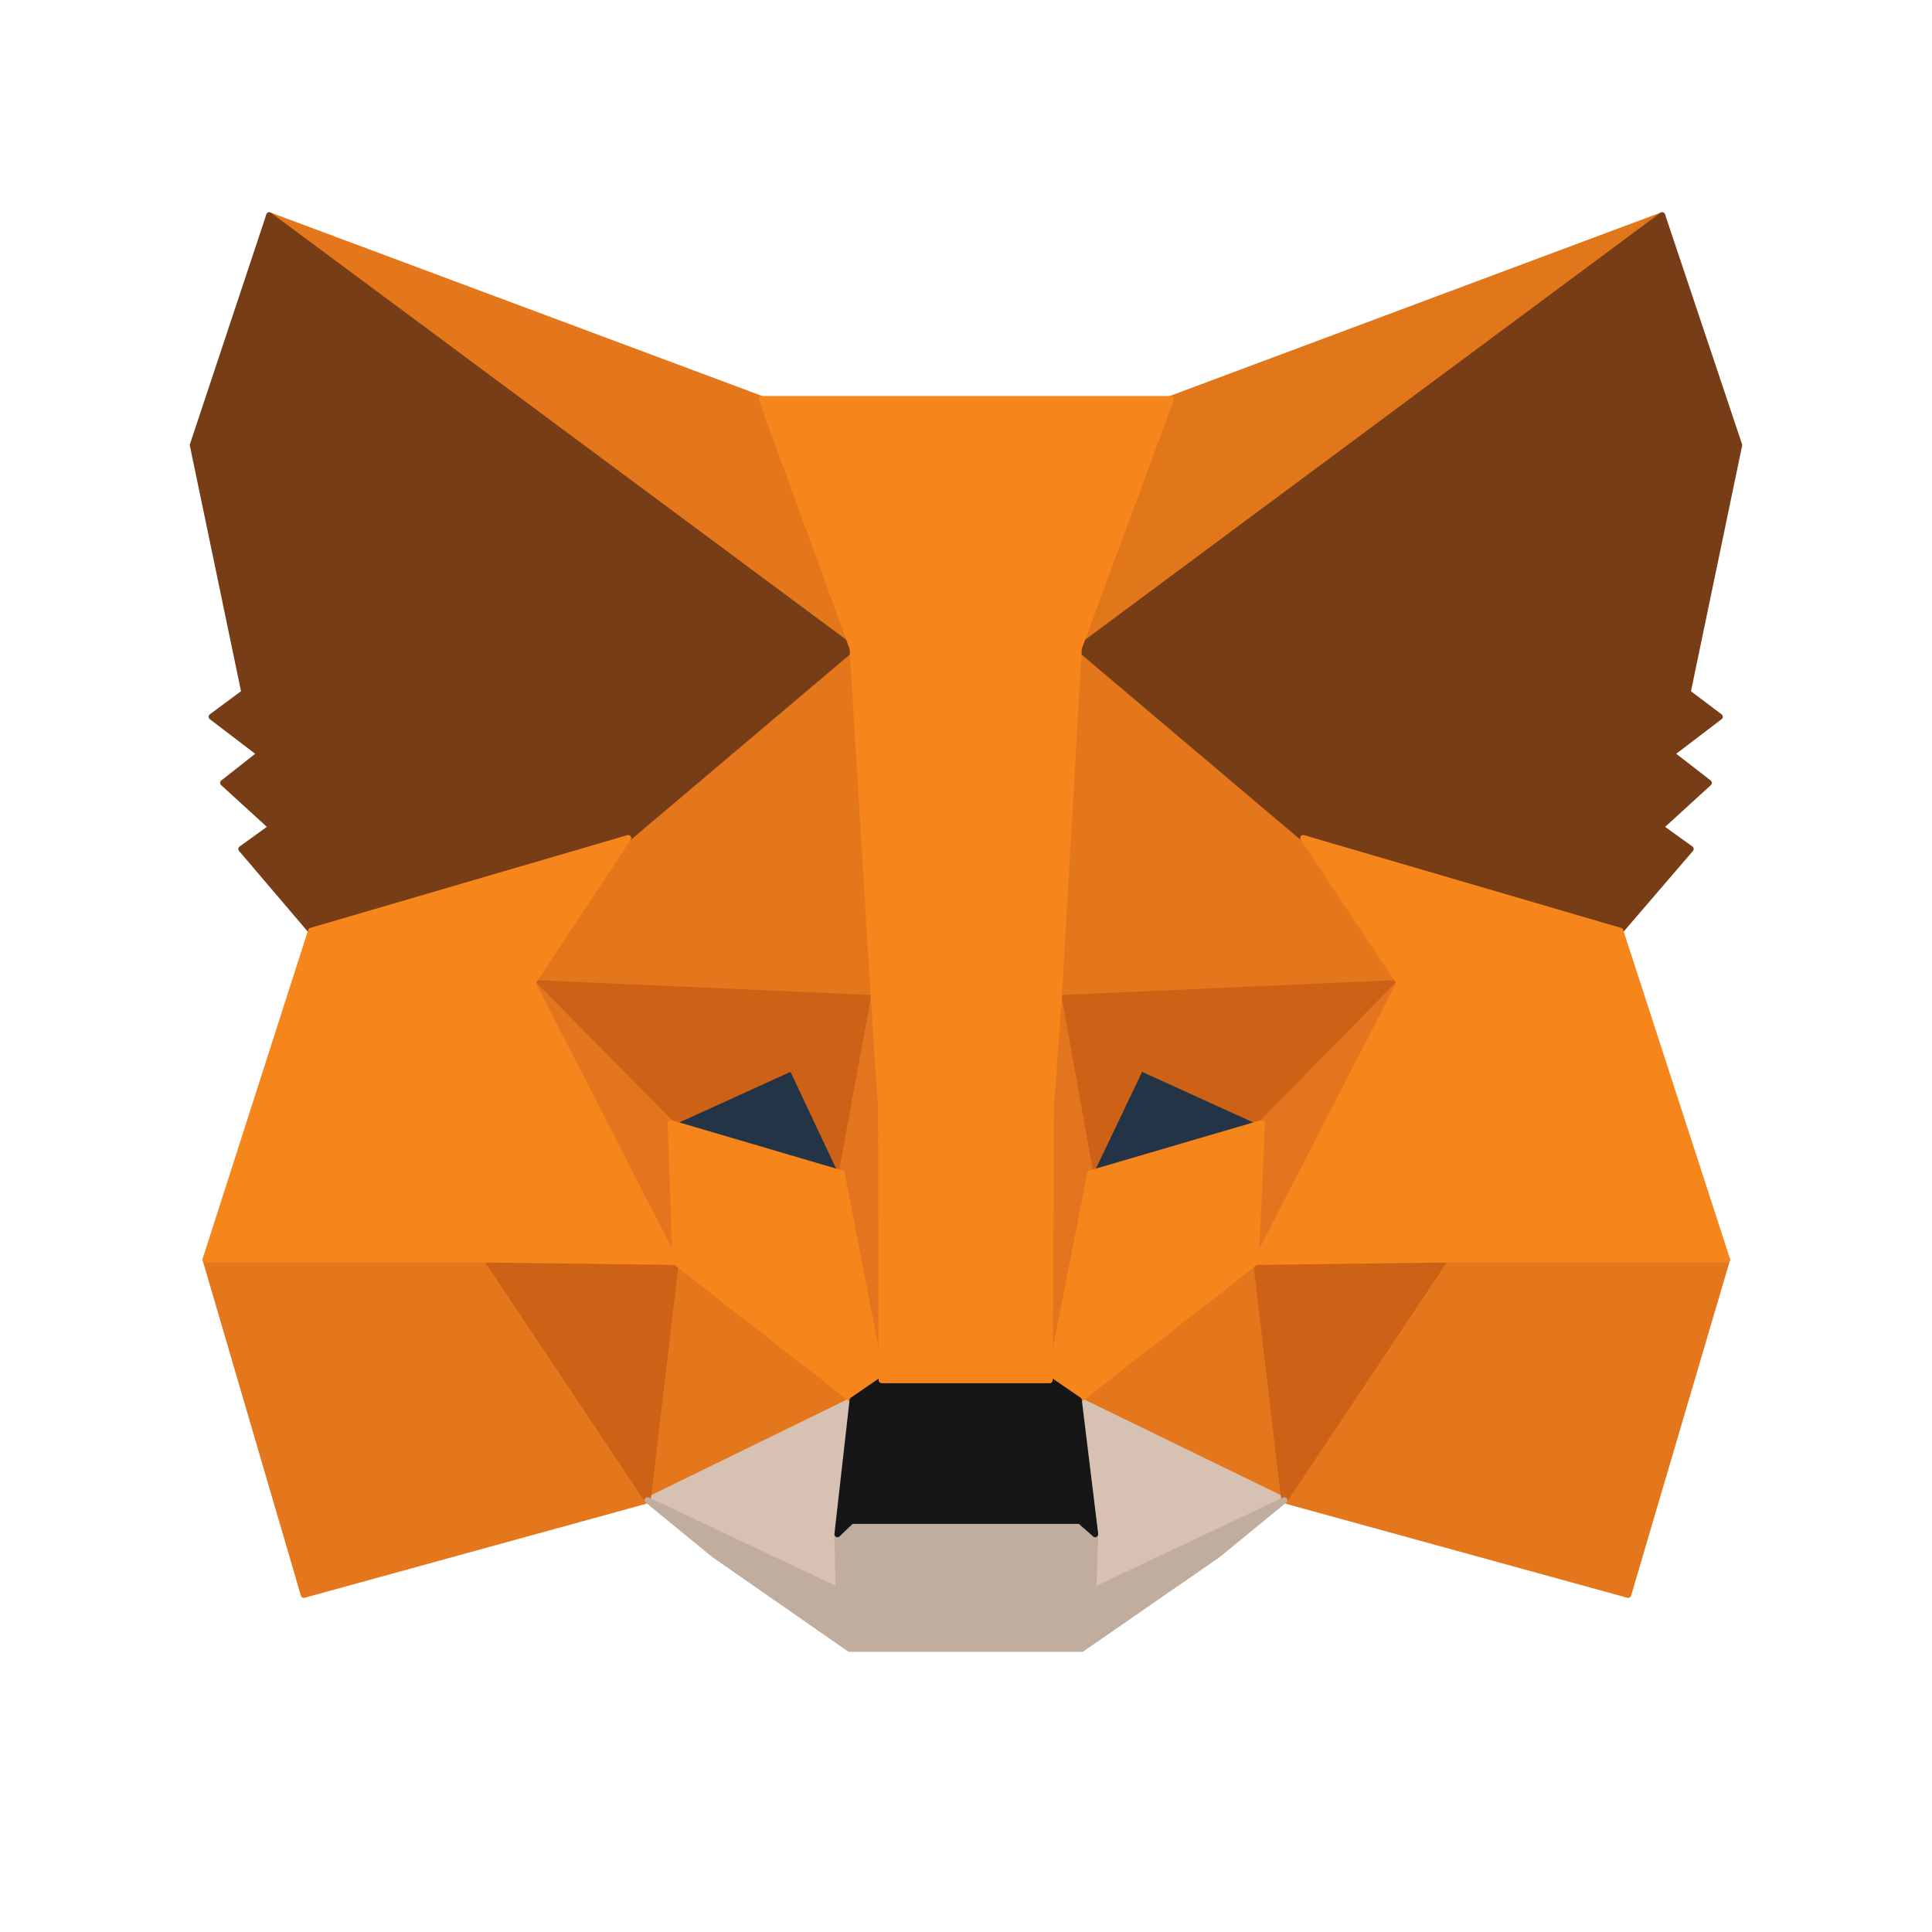
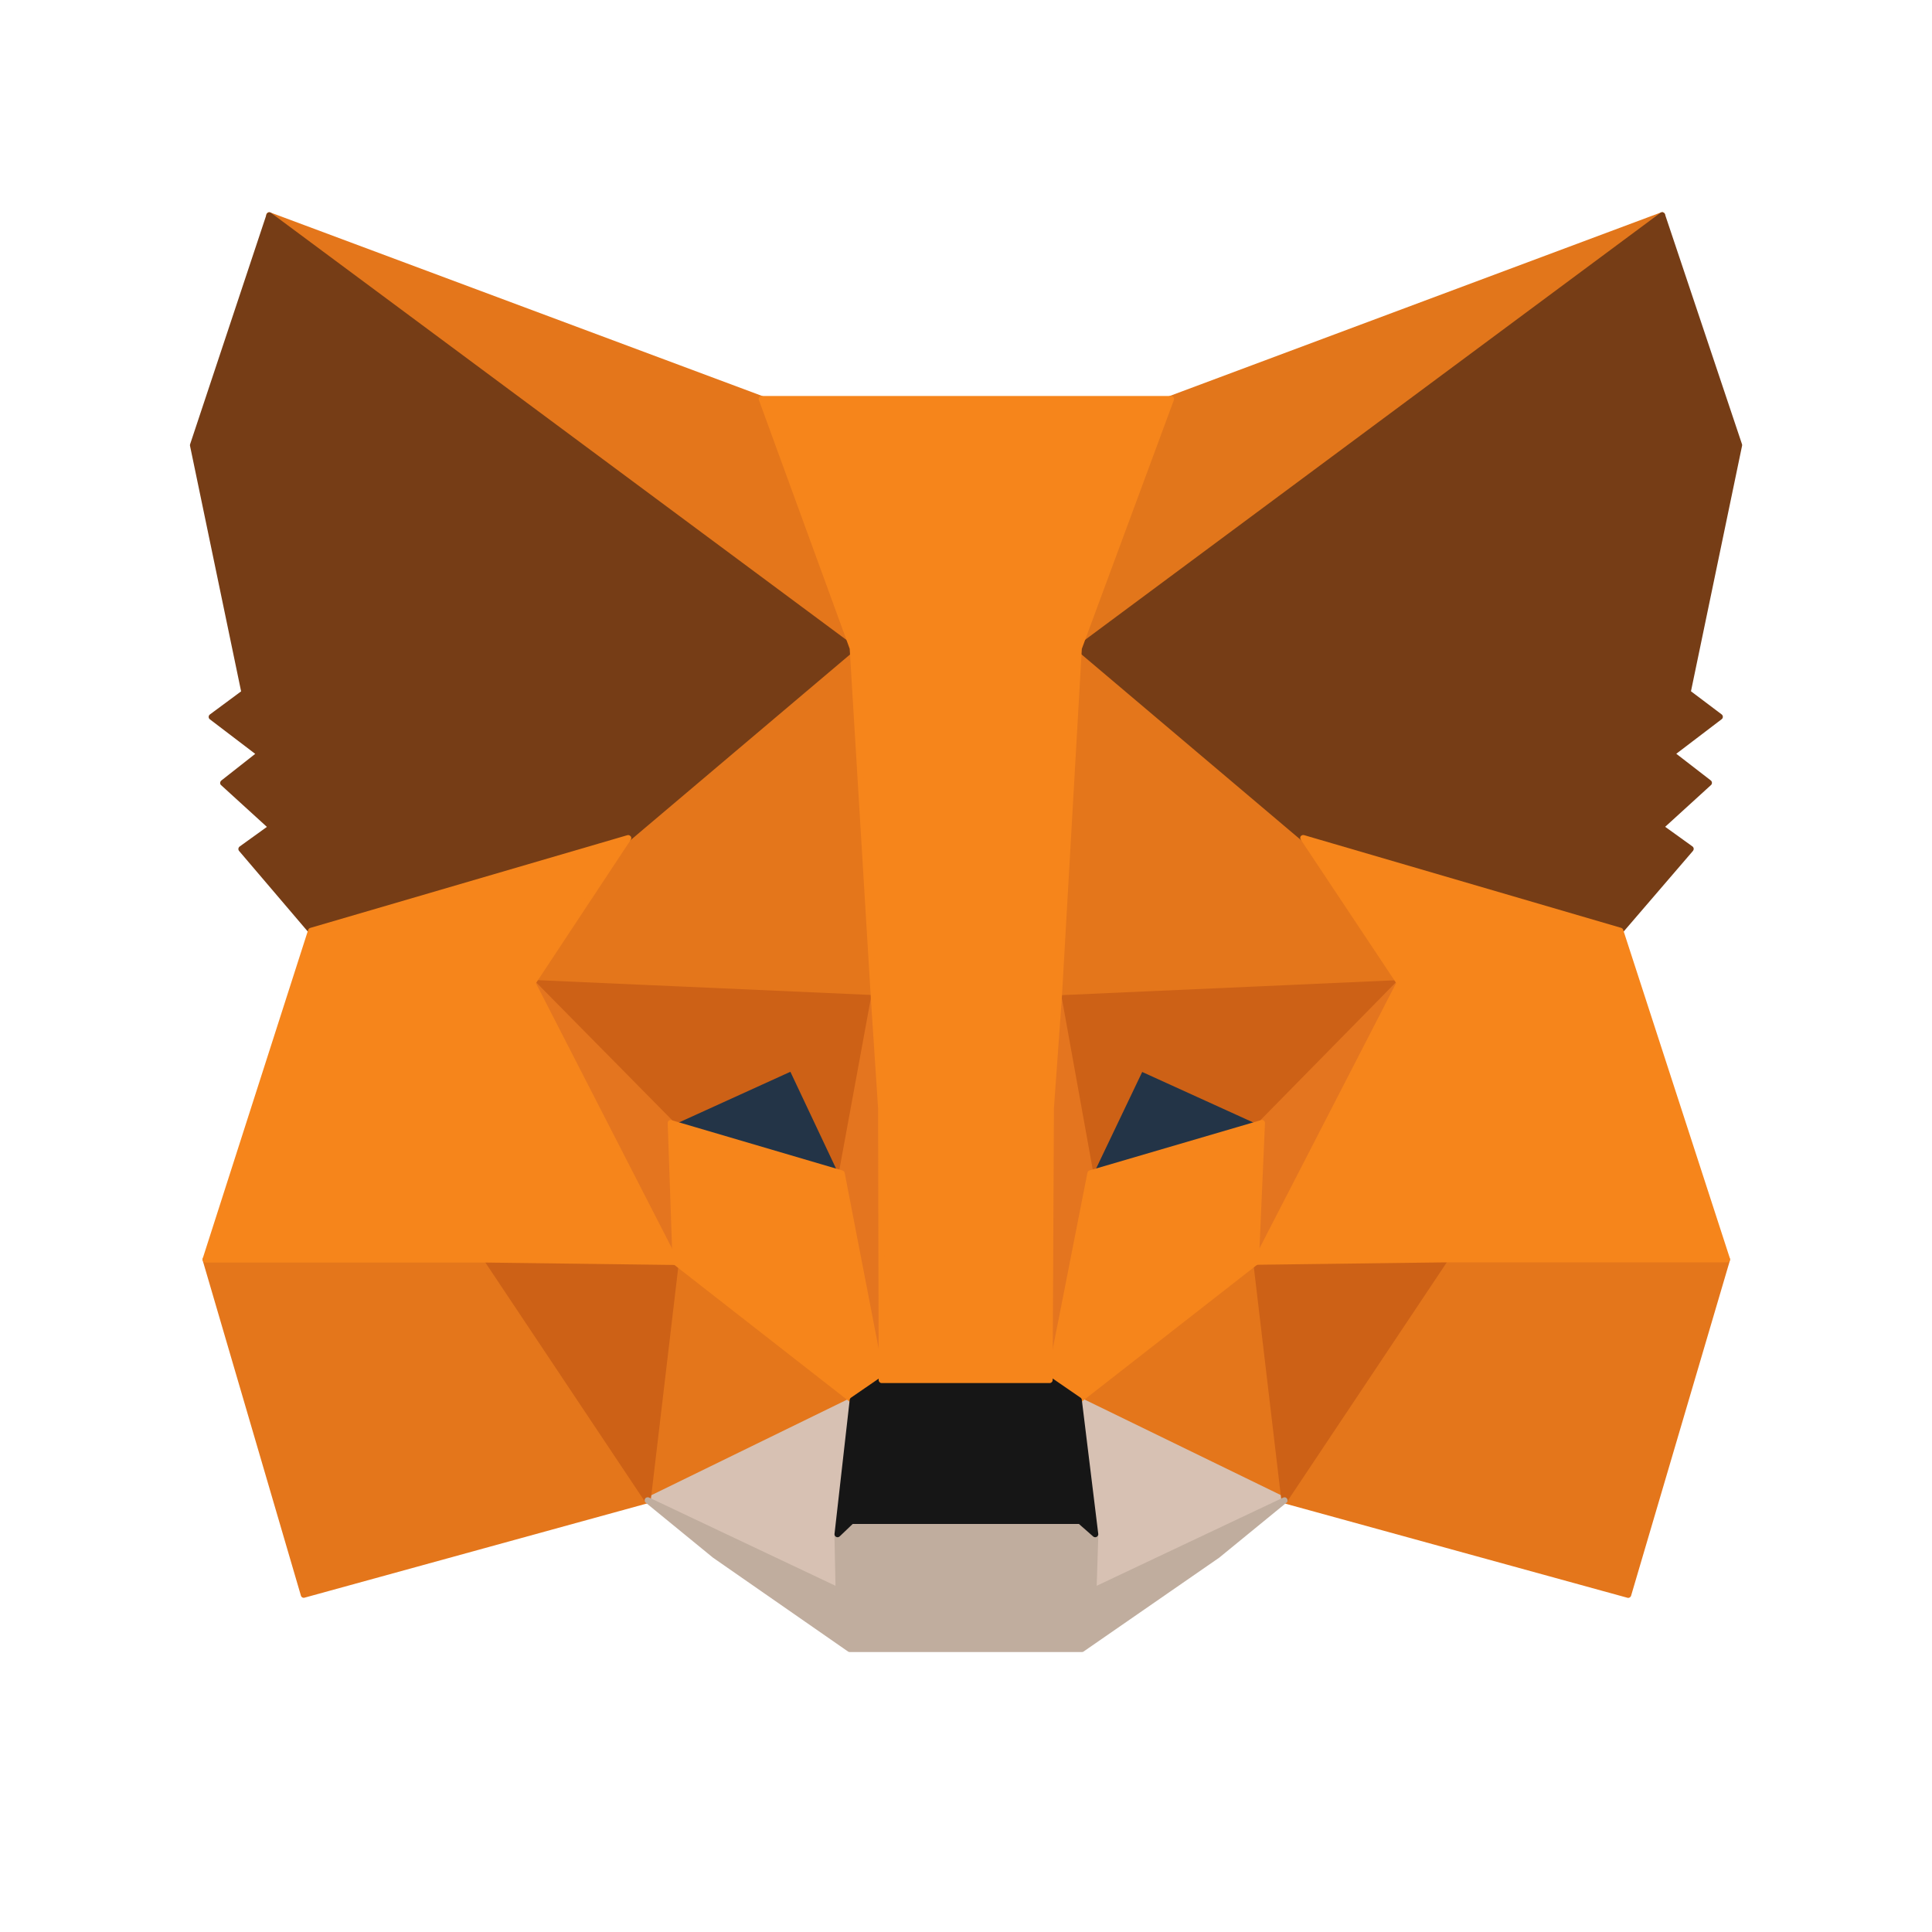
- <svg xmlns="http://www.w3.org/2000/svg" version="1.1" id="Layer_1" x="0px" y="0px" viewBox="0 0 318.6 318.6" style="enable-background:new 0 0 318.6 318.6;" xml:space="preserve">
-   <style type="text/css">
- 	.st0{fill:#E2761B;stroke:#E2761B;stroke-linecap:round;stroke-linejoin:round;}
- 	.st1{fill:#E4761B;stroke:#E4761B;stroke-linecap:round;stroke-linejoin:round;}
- 	.st2{fill:#D7C1B3;stroke:#D7C1B3;stroke-linecap:round;stroke-linejoin:round;}
- 	.st3{fill:#233447;stroke:#233447;stroke-linecap:round;stroke-linejoin:round;}
- 	.st4{fill:#CD6116;stroke:#CD6116;stroke-linecap:round;stroke-linejoin:round;}
- 	.st5{fill:#E4751F;stroke:#E4751F;stroke-linecap:round;stroke-linejoin:round;}
- 	.st6{fill:#F6851B;stroke:#F6851B;stroke-linecap:round;stroke-linejoin:round;}
- 	.st7{fill:#C0AD9E;stroke:#C0AD9E;stroke-linecap:round;stroke-linejoin:round;}
- 	.st8{fill:#161616;stroke:#161616;stroke-linecap:round;stroke-linejoin:round;}
- 	.st9{fill:#763D16;stroke:#763D16;stroke-linecap:round;stroke-linejoin:round;}
- </style>
-   <polygon class="st0" points="274.1,35.5 174.6,109.4 193,65.8 " />
-   <g>
-     <polygon class="st1" points="44.4,35.5 143.1,110.1 125.6,65.8  " />
-     <polygon class="st1" points="238.3,206.8 211.8,247.4 268.5,263 284.8,207.7  " />
-     <polygon class="st1" points="33.9,207.7 50.1,263 106.8,247.4 80.3,206.8  " />
-     <polygon class="st1" points="103.6,138.2 87.8,162.1 144.1,164.6 142.1,104.1  " />
-     <polygon class="st1" points="214.9,138.2 175.9,103.4 174.6,164.6 230.8,162.1  " />
-     <polygon class="st1" points="106.8,247.4 140.6,230.9 111.4,208.1  " />
-     <polygon class="st1" points="177.9,230.9 211.8,247.4 207.1,208.1  " />
-   </g>
-   <g>
-     <polygon class="st2" points="211.8,247.4 177.9,230.9 180.6,253 180.3,262.3  " />
-     <polygon class="st2" points="106.8,247.4 138.3,262.3 138.1,253 140.6,230.9  " />
-   </g>
-   <polygon class="st3" points="138.8,193.5 110.6,185.2 130.5,176.1 " />
-   <polygon class="st3" points="179.7,193.5 188,176.1 208,185.2 " />
-   <g>
-     <polygon class="st4" points="106.8,247.4 111.6,206.8 80.3,207.7  " />
-     <polygon class="st4" points="207,206.8 211.8,247.4 238.3,207.7  " />
-     <polygon class="st4" points="230.8,162.1 174.6,164.6 179.8,193.5 188.1,176.1 208.1,185.2  " />
-     <polygon class="st4" points="110.6,185.2 130.6,176.1 138.8,193.5 144.1,164.6 87.8,162.1  " />
-   </g>
-   <g>
-     <polygon class="st5" points="87.8,162.1 111.4,208.1 110.6,185.2  " />
-     <polygon class="st5" points="208.1,185.2 207.1,208.1 230.8,162.1  " />
-     <polygon class="st5" points="144.1,164.6 138.8,193.5 145.4,227.6 146.9,182.7  " />
-     <polygon class="st5" points="174.6,164.6 171.9,182.6 173.1,227.6 179.8,193.5  " />
-   </g>
-   <polygon class="st6" points="179.8,193.5 173.1,227.6 177.9,230.9 207.1,208.1 208.1,185.2 " />
-   <polygon class="st6" points="110.6,185.2 111.4,208.1 140.6,230.9 145.4,227.6 138.8,193.5 " />
-   <polygon class="st7" points="180.3,262.3 180.6,253 178.1,250.8 140.4,250.8 138.1,253 138.3,262.3 106.8,247.4 117.8,256.4   140.1,271.9 178.4,271.9 200.8,256.4 211.8,247.4 " />
-   <polygon class="st8" points="177.9,230.9 173.1,227.6 145.4,227.6 140.6,230.9 138.1,253 140.4,250.8 178.1,250.8 180.6,253 " />
-   <g>
-     <polygon class="st9" points="278.3,114.2 286.8,73.4 274.1,35.5 177.9,106.9 214.9,138.2 267.2,153.5 278.8,140 273.8,136.4    281.8,129.1 275.6,124.3 283.6,118.2  " />
-     <polygon class="st9" points="31.8,73.4 40.3,114.2 34.9,118.2 42.9,124.3 36.8,129.1 44.8,136.4 39.8,140 51.3,153.5 103.6,138.2    140.6,106.9 44.4,35.5  " />
-   </g>
-   <polygon class="st6" points="267.2,153.5 214.9,138.2 230.8,162.1 207.1,208.1 238.3,207.7 284.8,207.7 " />
-   <polygon class="st6" points="103.6,138.2 51.3,153.5 33.9,207.7 80.3,207.7 111.4,208.1 87.8,162.1 " />
-   <polygon class="st6" points="174.6,164.6 177.9,106.9 193.1,65.8 125.6,65.8 140.6,106.9 144.1,164.6 145.3,182.8 145.4,227.6   173.1,227.6 173.3,182.8 " />
+ <svg xmlns="http://www.w3.org/2000/svg" viewBox="0 0 20 20">
+   <path d="m17.207 2.228-6.246 4.639 1.155-2.737 5.091-1.902z" fill="#E2761B" />
+   <path d="m17.234 2.213c0.007 0.014 0.004 0.031-0.009 0.04l-6.246 4.639c-0.011 0.008-0.027 0.008-0.038-5.1e-4s-0.015-0.024-0.009-0.037l1.155-2.737c0.003-0.008 0.01-0.014 0.018-0.017l5.091-1.902c0.015-0.005 0.031 6.7e-4 0.038 0.014zm-5.095 1.942-1.105 2.619 5.976-4.438-4.871 1.82z" clip-rule="evenodd" fill="#E2761B" fill-rule="evenodd" />
+   <path d="m2.787 2.228 6.196 4.683-1.099-2.781-5.097-1.902z" fill="#E4761B" />
+   <path d="m2.76 2.213c0.007-0.014 0.024-0.02 0.038-0.014l5.097 1.902c0.008 0.003 0.015 0.01 0.018 0.018l1.099 2.781c0.005 0.013 1e-3 0.028-0.01 0.037-0.011 0.009-0.027 0.009-0.038 5e-5l-6.196-4.683c-0.012-0.009-0.016-0.026-0.009-0.04zm0.218 0.12 5.935 4.486-1.052-2.664-4.883-1.822z" clip-rule="evenodd" fill="#E4761B" fill-rule="evenodd" />
+   <path d="m14.959 12.982-1.663 2.549 3.559 0.979 1.023-3.471-2.919-0.057z" fill="#E4761B" />
+   <path d="m14.932 12.965c6e-3 -0.009 0.016-0.015 0.027-0.014l2.919 0.057c0.01 2e-4 0.019 5e-3 0.025 0.013s0.007 0.018 0.005 0.027l-1.023 3.471c-0.005 0.016-0.022 0.026-0.038 0.021l-3.559-0.979c-0.01-0.003-0.018-0.01-0.021-0.019-0.004-0.009-0.003-0.02 3e-3 -0.028l1.663-2.549zm0.043 0.049-1.631 2.498 3.488 0.96 1.003-3.402-2.861-0.055z" clip-rule="evenodd" fill="#E4761B" fill-rule="evenodd" />
+   <path d="m2.128 13.038 1.017 3.471 3.559-0.979-1.663-2.549-2.913 0.057z" fill="#E4761B" />
+   <path d="m5.04 12.95c0.011-2e-4 0.021 0.005 0.027 0.014l1.663 2.549c0.005 0.008 0.007 0.019 0.003 0.028s-0.011 0.017-0.021 0.019l-3.559 0.979c-0.017 0.005-0.034-5e-3 -0.038-0.021l-1.017-3.471c-0.003-0.009-9.7e-4 -0.019 0.005-0.027 0.006-0.008 0.015-0.013 0.025-0.013l2.913-0.057zm-2.87 0.118 0.997 3.402 3.488-0.96-1.631-2.498-2.854 0.055z" clip-rule="evenodd" fill="#E4761B" fill-rule="evenodd" />
+   <path d="m6.503 8.675-0.992 1.5 3.534 0.157-0.126-3.798-2.417 2.141z" fill="#E4761B" />
+   <path d="m8.932 6.506c0.011 0.005 0.019 0.016 0.019 0.028l0.126 3.798c2.8e-4 0.009-0.003 0.017-0.009 0.023-0.006 0.006-0.015 0.009-0.023 9e-3l-3.534-0.157c-0.011-5e-4 -0.021-7e-3 -0.027-0.017-0.005-0.01-0.004-0.022 0.002-0.032l0.992-1.5c0.002-0.002 0.003-0.004 0.005-0.006l2.417-2.141c0.009-0.008 0.022-0.01 0.033-0.005zm-2.405 2.19-0.959 1.451 3.445 0.153-0.122-3.697-2.364 2.094z" clip-rule="evenodd" fill="#E4761B" fill-rule="evenodd" />
+   <path d="m13.49 8.675-2.448-2.185-0.082 3.842 3.528-0.157-0.998-1.5z" fill="#E4761B" />
+   <path d="m11.029 6.462c0.011-0.005 0.024-0.003 0.033 0.005l2.448 2.185c2e-3 0.002 0.004 0.004 0.005 0.006l0.998 1.5c0.006 0.009 0.007 0.021 0.002 0.032s-0.015 0.017-0.027 0.017l-3.528 0.157c-0.009 3e-4 -0.017-0.003-0.023-9e-3 -0.006-6e-3 -0.01-0.014-0.009-0.023l0.082-3.842c3e-4 -0.012 0.008-0.023 0.019-0.028zm0.042 0.098-0.079 3.74 3.439-0.153-0.965-1.451-2.394-2.136z" clip-rule="evenodd" fill="#E4761B" fill-rule="evenodd" />
+   <path d="m6.704 15.53 2.122-1.036-1.833-1.431-0.289 2.467z" fill="#E4761B" />
+   <path d="m6.98 13.034c0.01-0.004 0.022-0.003 0.031 0.004l1.833 1.431c0.009 0.007 0.013 0.017 0.012 0.028s-0.008 0.02-0.017 0.025l-2.122 1.036c-0.01 5e-3 -0.023 0.004-0.032-0.003-0.009-0.007-0.014-0.018-0.013-0.029l0.289-2.467c0.001-0.011 0.009-0.021 0.019-0.025zm0.037 0.088-0.276 2.354 2.025-0.989-1.749-1.366z" clip-rule="evenodd" fill="#E4761B" fill-rule="evenodd" />
+   <path d="m11.168 14.495 2.128 1.036-0.295-2.467-1.833 1.431z" fill="#E4761B" />
+   <path d="m13.012 13.034c0.01 0.004 0.018 0.014 0.019 0.025l0.295 2.467c0.001 0.011-0.004 0.023-0.013 0.029-0.009 0.007-0.022 0.008-0.032 0.003l-2.128-1.036c-0.01-0.005-0.016-0.014-0.017-0.025-0.001-0.011 0.003-0.021 0.012-0.028l1.833-1.431c0.009-0.007 0.021-0.009 0.031-0.004zm-1.786 1.454 2.031 0.989-0.282-2.355-1.75 1.366z" clip-rule="evenodd" fill="#E4761B" fill-rule="evenodd" />
+   <path d="m13.296 15.53-2.128-1.036 0.17 1.387-0.019 0.584 1.977-0.935z" fill="#D7C1B3" />
+   <path d="m11.15 14.469c0.009-0.007 0.022-0.008 0.032-0.003l2.128 1.036c0.011 0.005 0.018 0.016 0.018 0.028-1e-4 0.012-7e-3 0.023-0.018 0.028l-1.977 0.935c-0.01 0.005-0.021 0.004-0.031-0.002s-0.015-0.016-0.014-0.027l0.019-0.581-0.169-1.385c-0.001-0.011 0.004-0.023 0.013-0.029zm0.056 0.079 0.163 1.33c2e-4 0.002 3e-4 0.003 2e-4 0.005l-0.017 0.532 1.872-0.885-2.017-0.982z" clip-rule="evenodd" fill="#D7C1B3" fill-rule="evenodd" />
+   <path d="m6.705 15.53 1.977 0.935-0.013-0.584 0.157-1.387-2.122 1.036z" fill="#D7C1B3" />
+   <path d="m8.844 14.469c0.009 0.007 0.014 0.018 0.013 0.029l-0.157 1.385 0.013 0.582c2.3e-4 0.011-0.005 0.021-0.014 0.027-0.009 0.006-0.021 0.007-0.03 0.002l-1.977-0.935c-0.011-0.005-0.018-0.016-0.018-0.028-8e-5 -0.012 0.007-0.023 0.018-0.028l2.122-1.036c0.01-0.005 0.023-0.004 0.032 0.003zm-2.067 1.061 1.873 0.886-0.011-0.533c-3e-5 -0.001 4e-5 -0.003 2e-4 -0.004l0.151-1.331-2.012 0.982z" clip-rule="evenodd" fill="#D7C1B3" fill-rule="evenodd" />
+   <path d="m8.713 12.147-1.77-0.521 1.249-0.571 0.521 1.092z" fill="#233447" />
+   <path d="m8.179 11.026c0.016-0.007 0.034-4e-4 0.041 0.015l0.521 1.092c0.005 0.011 0.004 0.024-0.004 0.034-0.008 0.009-0.021 0.013-0.033 0.01l-1.77-0.521c-0.013-0.004-0.022-0.015-0.022-0.028-9.3e-4 -0.013 0.006-0.025 0.018-0.031l1.249-0.571zm-1.147 0.593 1.622 0.477-0.477-1.001-1.145 0.523z" clip-rule="evenodd" fill="#233447" fill-rule="evenodd" />
+   <path d="m11.28 12.147 0.521-1.092 1.256 0.571-1.776 0.521z" fill="#233447" />
+   <path d="m11.773 11.041c0.007-0.015 0.026-0.022 0.041-0.015l1.256 0.571c0.012 0.005 0.019 0.018 0.018 0.031-9e-4 0.013-0.01 0.024-0.022 0.028l-1.777 0.521c-0.012 0.004-0.025-4e-4 -0.033-0.01s-0.01-0.023-0.004-0.034l0.521-1.092zm0.043 0.055-0.477 1.001 1.628-0.477-1.151-0.524z" clip-rule="evenodd" fill="#233447" fill-rule="evenodd" />
+   <path d="m6.705 15.53 0.301-2.549-1.965 0.057 1.663 2.492z" fill="#CD6116" />
+   <path d="m7.029 12.961c0.006 0.007 0.009 0.016 0.008 0.025l-0.301 2.549c-0.002 0.013-0.011 0.024-0.024 0.027-0.013 0.003-0.026-0.002-0.033-0.013l-1.663-2.492c-0.006-0.009-0.007-0.022-0.002-0.032 0.005-0.01 0.016-0.017 0.027-0.017l1.965-0.056c0.009-3e-4 0.018 0.003 0.024 0.01zm-1.93 0.107 1.585 2.374 0.287-2.428-1.872 0.054z" clip-rule="evenodd" fill="#CD6116" fill-rule="evenodd" />
+   <path d="m12.994 12.982 0.301 2.549 1.663-2.492-1.965-0.057z" fill="#CD6116" />
+   <path d="m12.971 12.961c0.006-0.007 0.015-0.01 0.024-0.01l1.965 0.056c0.011 4e-4 0.022 0.007 0.027 0.017 0.005 0.01 0.005 0.022-0.002 0.032l-1.663 2.492c-0.007 0.011-0.021 0.016-0.033 0.013s-0.022-0.014-0.024-0.027l-0.301-2.549c-0.001-9e-3 0.002-0.018 8e-3 -0.025zm0.059 0.054 0.287 2.428 1.585-2.374-1.872-0.054z" clip-rule="evenodd" fill="#CD6116" fill-rule="evenodd" />
+   <path d="m14.489 10.176-3.528 0.157 0.326 1.814 0.521-1.092 1.255 0.571 1.425-1.45z" fill="#CD6116" />
+   <path d="m14.517 10.163c0.005 0.012 0.003 0.026-0.006 0.035l-1.425 1.45c-0.009 0.009-0.023 0.012-0.035 0.007l-1.227-0.558-0.508 1.064c-0.006 0.012-0.019 0.019-0.033 0.018s-0.024-0.012-0.027-0.025l-0.326-1.814c-0.002-0.009 7e-4 -0.018 0.006-0.025 0.006-7e-3 0.014-0.011 0.023-0.012l3.528-0.157c0.013-5e-4 0.025 0.007 0.03 0.019zm-3.519 0.2 0.303 1.683 0.479-1.004c0.007-0.015 0.026-0.022 0.041-0.015l1.236 0.562 1.354-1.377-3.412 0.152z" clip-rule="evenodd" fill="#CD6116" fill-rule="evenodd" />
+   <path d="m6.943 11.626 1.256-0.571 0.515 1.092 0.333-1.814-3.534-0.157 1.431 1.45z" fill="#CD6116" />
+   <path d="m5.483 10.163c0.005-0.012 0.017-0.019 0.03-0.019l3.534 0.157c0.009 4e-4 0.018 0.005 0.023 0.012s0.008 0.016 0.006 0.025l-0.333 1.814c-0.002 0.013-0.013 0.024-0.027 0.025-0.014 0.002-0.027-0.005-0.032-0.018l-0.502-1.064-1.227 0.558c-0.012 0.005-0.026 0.003-0.035-0.007l-1.431-1.45c-0.009-0.009-0.012-0.023-0.006-0.035zm0.107 0.048 1.36 1.377 1.236-0.562c0.016-0.007 0.034-4e-4 0.041 0.015l0.473 1.004 0.309-1.683-3.418-0.152z" clip-rule="evenodd" fill="#CD6116" fill-rule="evenodd" />
+   <path d="m5.512 10.176 1.482 2.888-0.05-1.438-1.431-1.45z" fill="#E4751F" />
+   <path d="m5.493 10.15c0.013-0.009 0.03-0.008 0.041 0.003l1.431 1.45c0.006 0.006 0.009 0.013 0.009 0.021l0.05 1.438c5.1e-4 0.015-0.009 0.028-0.023 0.032s-0.029-3e-3 -0.036-0.016l-1.482-2.888c-0.007-0.014-0.003-0.031 0.01-0.04zm0.14 0.193 1.324 2.581-0.045-1.285-1.279-1.296z" clip-rule="evenodd" fill="#E4751F" fill-rule="evenodd" />
+   <path d="m13.064 11.626-0.063 1.438 1.488-2.888-1.425 1.45z" fill="#E4751F" />
+   <path d="m14.507 10.15c0.013 0.009 0.017 0.026 0.009 0.04l-1.488 2.888c-0.007 0.013-0.022 0.02-0.036 0.016-0.014-0.004-0.024-0.017-0.023-0.032l0.063-1.438c3e-4 -0.008 0.004-0.015 9e-3 -0.021l1.425-1.45c0.011-0.011 0.028-0.013 0.041-0.003zm-1.413 1.489-0.056 1.283 1.327-2.576-1.271 1.294z" clip-rule="evenodd" fill="#E4751F" fill-rule="evenodd" />
+   <path d="m9.046 10.333-0.333 1.814 0.414 2.141 0.094-2.819-0.176-1.136z" fill="#E4751F" />
+   <path d="m9.046 10.301c0.015 2e-4 0.028 0.011 0.031 0.027l0.176 1.136c3e-4 0.002 4.2e-4 0.004 3.5e-4 0.006l-0.094 2.819c-5.3e-4 0.016-0.013 0.029-0.029 0.03-0.016 0.001-0.03-0.01-0.033-0.025l-0.414-2.141c-7.4e-4 -0.004-7.6e-4 -0.008-5e-5 -0.012l0.333-1.814c0.003-0.015 0.016-0.026 0.031-0.026zm-0.301 1.845 0.36 1.861 0.085-2.537-0.147-0.95-0.298 1.626z" clip-rule="evenodd" fill="#E4751F" fill-rule="evenodd" />
+   <path d="m10.961 10.333-0.17 1.13 0.075 2.825 0.421-2.141-0.326-1.814z" fill="#E4751F" />
+   <path d="m10.96 10.301c0.015-2e-4 0.029 0.011 0.031 0.026l0.327 1.814c7e-4 0.004 6e-4 0.008-1e-4 0.012l-0.421 2.141c-0.003 0.016-0.018 0.027-0.033 0.025-0.016-0.001-0.028-0.015-0.029-0.03l-0.075-2.825c-1e-4 -0.002 0-0.004 3e-4 -0.005l0.17-1.13c0.002-0.015 0.015-0.026 0.031-0.027zm0.003 0.224-0.141 0.939 0.068 2.539 0.365-1.857-0.292-1.621z" clip-rule="evenodd" fill="#E4751F" fill-rule="evenodd" />
+   <path d="m11.287 12.147-0.42 2.141 0.301 0.207 1.833-1.431 0.063-1.438-1.777 0.521z" fill="#F6851B" />
+   <path d="m13.083 11.601c0.008 0.006 0.012 0.016 0.012 0.026l-0.063 1.438c-4e-4 0.009-0.005 0.018-0.012 0.023l-1.833 1.431c-0.011 0.008-0.026 0.009-0.037 0.001l-0.301-0.207c-0.01-0.007-0.015-0.02-0.013-0.032l0.421-2.141c0.002-0.011 0.011-0.021 0.022-0.024l1.777-0.521c0.01-0.003 0.02-9e-4 0.028 0.005zm-1.769 0.571-0.413 2.102 0.265 0.182 1.804-1.408 0.06-1.379-1.716 0.503z" clip-rule="evenodd" fill="#F6851B" fill-rule="evenodd" />
+   <path d="m6.943 11.626 0.05 1.438 1.833 1.431 0.301-0.207-0.414-2.141-1.77-0.521z" fill="#F6851B" />
+   <path d="m6.924 11.601c0.008-0.006 0.018-0.008 0.028-0.005l1.77 0.521c0.011 0.003 0.02 0.013 0.022 0.024l0.414 2.141c0.002 0.012-0.003 0.025-0.013 0.032l-0.301 0.207c-0.011 0.008-0.026 0.007-0.037-0.001l-1.833-1.431c-0.007-0.006-0.012-0.014-0.012-0.024l-0.05-1.438c-3.5e-4 -0.01 0.004-0.02 0.012-0.026zm0.052 0.067 0.048 1.379 1.803 1.408 0.265-0.182-0.407-2.102-1.71-0.503z" clip-rule="evenodd" fill="#F6851B" fill-rule="evenodd" />
+   <path d="m11.318 16.466 0.019-0.584-0.157-0.138h-2.367l-0.144 0.138 0.013 0.584-1.977-0.935 0.691 0.565 1.4 0.973h2.404l1.406-0.973 0.691-0.565-1.977 0.935z" fill="#C0AD9E" />
+   <path d="m6.678 15.514c0.008-0.013 0.026-0.018 0.04-0.012l1.931 0.914-0.011-0.533c-1.9e-4 -0.009 0.003-0.017 0.01-0.023l0.144-0.138c0.006-0.006 0.014-0.009 0.022-0.009h2.367c0.008 0 0.015 0.003 0.021 0.008l0.157 0.138c7e-3 0.006 0.011 0.015 0.011 0.025l-0.017 0.532 1.931-0.913c0.014-0.007 0.032-0.002 0.04 0.012 0.008 0.013 0.006 0.031-0.007 0.041l-0.691 0.565c-7e-4 5e-4 -0.001 1e-3 -2e-3 0.002l-1.406 0.973c-0.005 0.004-0.011 0.006-0.018 0.006h-2.404c-0.006 0-0.013-2e-3 -0.018-0.006l-1.4-0.973c-6.7e-4 -5e-4 -0.001-1e-3 -0.002-0.002l-0.691-0.565c-0.012-0.01-0.015-0.028-0.007-0.041zm0.245 0.155 0.491 0.402 1.391 0.967h2.385l1.397-0.967 0.491-0.402-1.746 0.826c-0.01 0.005-0.021 0.004-0.031-0.002-0.009-6e-3 -0.015-0.016-0.014-0.027l0.018-0.569-0.137-0.12h-2.342l-0.125 0.12 0.012 0.57c2.3e-4 0.011-0.005 0.021-0.014 0.027-0.009 0.006-0.021 0.007-0.03 2e-3l-1.746-0.826z" clip-rule="evenodd" fill="#C0AD9E" fill-rule="evenodd" />
+   <path d="m11.168 14.495-0.301-0.207h-1.739l-0.301 0.207-0.157 1.387 0.144-0.138h2.367l0.157 0.138-0.17-1.387z" fill="#161616" />
+   <path d="m9.11 14.262c0.005-0.004 0.011-0.005 0.018-0.005h1.739c0.006 0 0.013 0.002 0.018 0.005l0.301 0.207c0.007 0.005 0.012 0.013 0.013 0.022l0.17 1.387c0.002 0.013-5e-3 0.025-0.017 0.032-0.011 0.006-0.026 0.004-0.035-0.004l-0.148-0.13h-2.342l-0.135 0.129c-0.01 0.009-0.024 0.011-0.036 0.005s-0.019-0.018-0.017-0.032l0.157-1.387c0.001-9e-3 0.006-0.017 0.013-0.022l0.301-0.207zm0.028 0.057-0.281 0.194-0.146 1.287 0.082-0.078c0.006-0.006 0.014-0.009 0.022-0.009h2.367c0.008 0 0.015 0.003 0.021 0.008l0.095 0.084-0.158-1.292-0.282-0.194h-1.719z" clip-rule="evenodd" fill="#161616" fill-rule="evenodd" />
+   <path d="m17.47 7.169 0.534-2.561-0.797-2.379-6.039 4.482 2.323 1.965 3.283 0.96 0.728-0.847-0.314-0.226 0.502-0.458-0.389-0.301 0.502-0.383-0.333-0.251z" fill="#763D16" />
+   <path d="m17.216 2.199c0.01 0.003 0.017 0.01 0.02 0.02l0.797 2.379c0.002 0.005 0.002 0.011 9e-4 0.016l-0.529 2.542 0.317 0.239c0.008 0.006 0.013 0.015 0.013 0.025 1e-4 0.01-0.004 0.019-0.012 0.025l-0.47 0.358 0.357 0.276c0.007 0.006 0.012 0.014 0.012 0.024 4e-4 0.009-0.003 0.018-0.01 0.024l-0.474 0.432 0.282 0.203c0.007 0.005 0.012 0.013 0.013 0.022s-0.002 0.017-0.007 0.024l-0.728 0.847c-8e-3 0.009-0.021 0.013-0.033 0.01l-3.283-0.96c-0.004-0.001-0.008-0.003-0.011-0.006l-2.323-1.965c-0.007-0.006-0.011-0.015-0.011-0.025s5e-3 -0.018 0.013-0.024l6.039-4.482c8e-3 -0.006 0.018-0.008 0.028-0.005zm-5.998 4.514 2.287 1.935 3.257 0.953 0.693-0.806-0.286-0.206c-0.008-0.006-0.012-0.014-0.013-0.024-5e-4 -0.009 0.003-0.019 0.01-0.025l0.475-0.433-0.36-0.278c-0.008-0.006-0.012-0.015-0.012-0.025 0-0.01 0.005-0.019 0.012-0.025l0.469-0.358-0.3-0.226c-0.01-0.007-0.014-0.02-0.012-0.031l0.532-2.553-0.781-2.33-5.972 4.433z" clip-rule="evenodd" fill="#763D16" fill-rule="evenodd" />
+   <path d="m1.996 4.608 0.534 2.561-0.339 0.251 0.502 0.383-0.383 0.301 0.502 0.458-0.314 0.226 0.722 0.847 3.283-0.96 2.323-1.965-6.039-4.482-0.791 2.379z" fill="#763D16" />
+   <path d="m2.778 2.199c0.01-0.003 0.02-0.001 0.028 0.005l6.039 4.482c0.008 0.006 0.012 0.015 0.013 0.024 3.1e-4 0.01-0.004 0.019-0.011 0.025l-2.323 1.965c-0.003 0.003-0.007 0.005-0.011 0.006l-3.283 0.96c-0.012 0.003-0.025-3.5e-4 -0.033-0.01l-0.722-0.847c-0.006-0.007-0.008-0.015-0.007-0.024 0.001-0.009 0.006-0.017 0.013-0.022l0.282-0.203-0.474-0.432c-0.007-0.006-0.011-0.015-0.01-0.024 3.3e-4 -0.009 0.005-0.018 0.012-0.024l0.351-0.276-0.47-0.358c-0.008-0.006-0.012-0.015-0.012-0.025 6e-5 -0.01 0.005-0.019 0.013-0.025l0.323-0.239-0.529-2.542c-0.001-0.005-8e-4 -0.011 9.5e-4 -0.016l0.791-2.379c0.003-0.01 0.011-0.017 0.02-0.02zm0.026 0.081-0.775 2.33 0.532 2.553c0.003 0.012-0.002 0.024-0.012 0.032l-0.305 0.226 0.469 0.358c0.008 0.006 0.012 0.015 0.012 0.025 7e-5 0.01-0.004 0.019-0.012 0.025l-0.354 0.278 0.475 0.433c0.007 0.006 0.011 0.016 0.01 0.025-5.5e-4 0.009-0.005 0.018-0.013 0.024l-0.286 0.206 0.687 0.806 3.257-0.953 2.287-1.935-5.972-4.433z" clip-rule="evenodd" fill="#763D16" fill-rule="evenodd" />
+   <path d="m16.774 9.636-3.283-0.96 0.998 1.5-1.488 2.888 1.959-0.025h2.919l-1.105-3.402z" fill="#F6851B" />
+   <path d="m13.465 8.657c0.008-0.011 0.021-0.015 0.034-0.012l3.283 0.96c0.01 0.003 0.018 0.011 0.021 0.02l1.105 3.402c0.003 0.009 0.002 0.02-0.004 0.028-6e-3 0.008-0.015 0.013-0.025 0.013h-2.919l-1.958 0.025c-0.011 1e-4 -0.021-0.005-0.027-0.015s-0.006-0.021-0.001-0.031l1.479-2.871-0.988-1.485c-0.007-0.011-7e-3 -0.025 8e-4 -0.036zm0.099 0.073 0.951 1.429c0.006 0.009 0.007 0.022 0.002 0.032l-1.464 2.841 1.907-0.024h2.876l-1.086-3.346-3.185-0.932z" clip-rule="evenodd" fill="#F6851B" fill-rule="evenodd" />
+   <path d="m6.503 8.675-3.283 0.96-1.092 3.402h2.913l1.952 0.025-1.482-2.888 0.992-1.5z" fill="#F6851B" />
+   <path d="m6.529 8.657c0.008 0.011 0.008 0.025 9.3e-4 0.036l-0.982 1.485 1.473 2.871c0.005 0.01 0.005 0.021-0.001 0.031-0.006 0.009-0.016 0.015-0.027 0.015l-1.952-0.025h-2.913c-0.01 0-0.019-0.005-0.025-0.013s-0.008-0.019-0.005-0.028l1.092-3.402c0.003-0.01 0.011-0.018 0.021-0.021l3.283-0.96c0.013-0.004 0.026 8.9e-4 0.034 0.011zm-3.284 1.004-1.074 3.346h2.87l1.9 0.024-1.458-2.841c-0.005-0.01-0.005-0.022 0.002-0.032l0.945-1.429-3.185 0.932z" clip-rule="evenodd" fill="#F6851B" fill-rule="evenodd" />
+   <path d="m10.961 10.333 0.207-3.622 0.954-2.58h-4.237l0.942 2.58 0.22 3.622 0.075 1.143 0.006 2.812h1.739l0.013-2.812 0.082-1.143z" fill="#F6851B" />
+   <path d="m7.859 4.112c0.006-0.008 0.015-0.013 0.026-0.013h4.237c0.01 0 0.02 0.005 0.026 0.013s0.007 0.019 0.004 0.029l-0.953 2.576-0.207 3.617v5e-4l-0.082 1.141-0.013 2.811c0 0.017-0.014 0.031-0.031 0.031h-1.739c-0.017 0-0.031-0.014-0.031-0.031l-0.006-2.811-0.075-1.141-1e-5 -2e-4 -0.219-3.618-0.94-2.576c-0.004-0.01-0.002-0.02 0.004-0.029zm0.071 0.049 0.926 2.538c0.001 0.003 0.002 0.006 0.002 0.009l0.22 3.622 1e-5 1e-4 0.075 1.142c4e-5 6e-4 6e-5 0.001 7e-5 2e-3l0.006 2.781h1.676l0.012-2.781c0-7e-4 0-0.001 1e-4 -0.002l0.082-1.142v-5e-4l0.207-3.622c2e-4 -0.003 9e-4 -0.006 0.002-0.009l0.939-2.538h-4.147z" clip-rule="evenodd" fill="#F6851B" fill-rule="evenodd" />
</svg>
